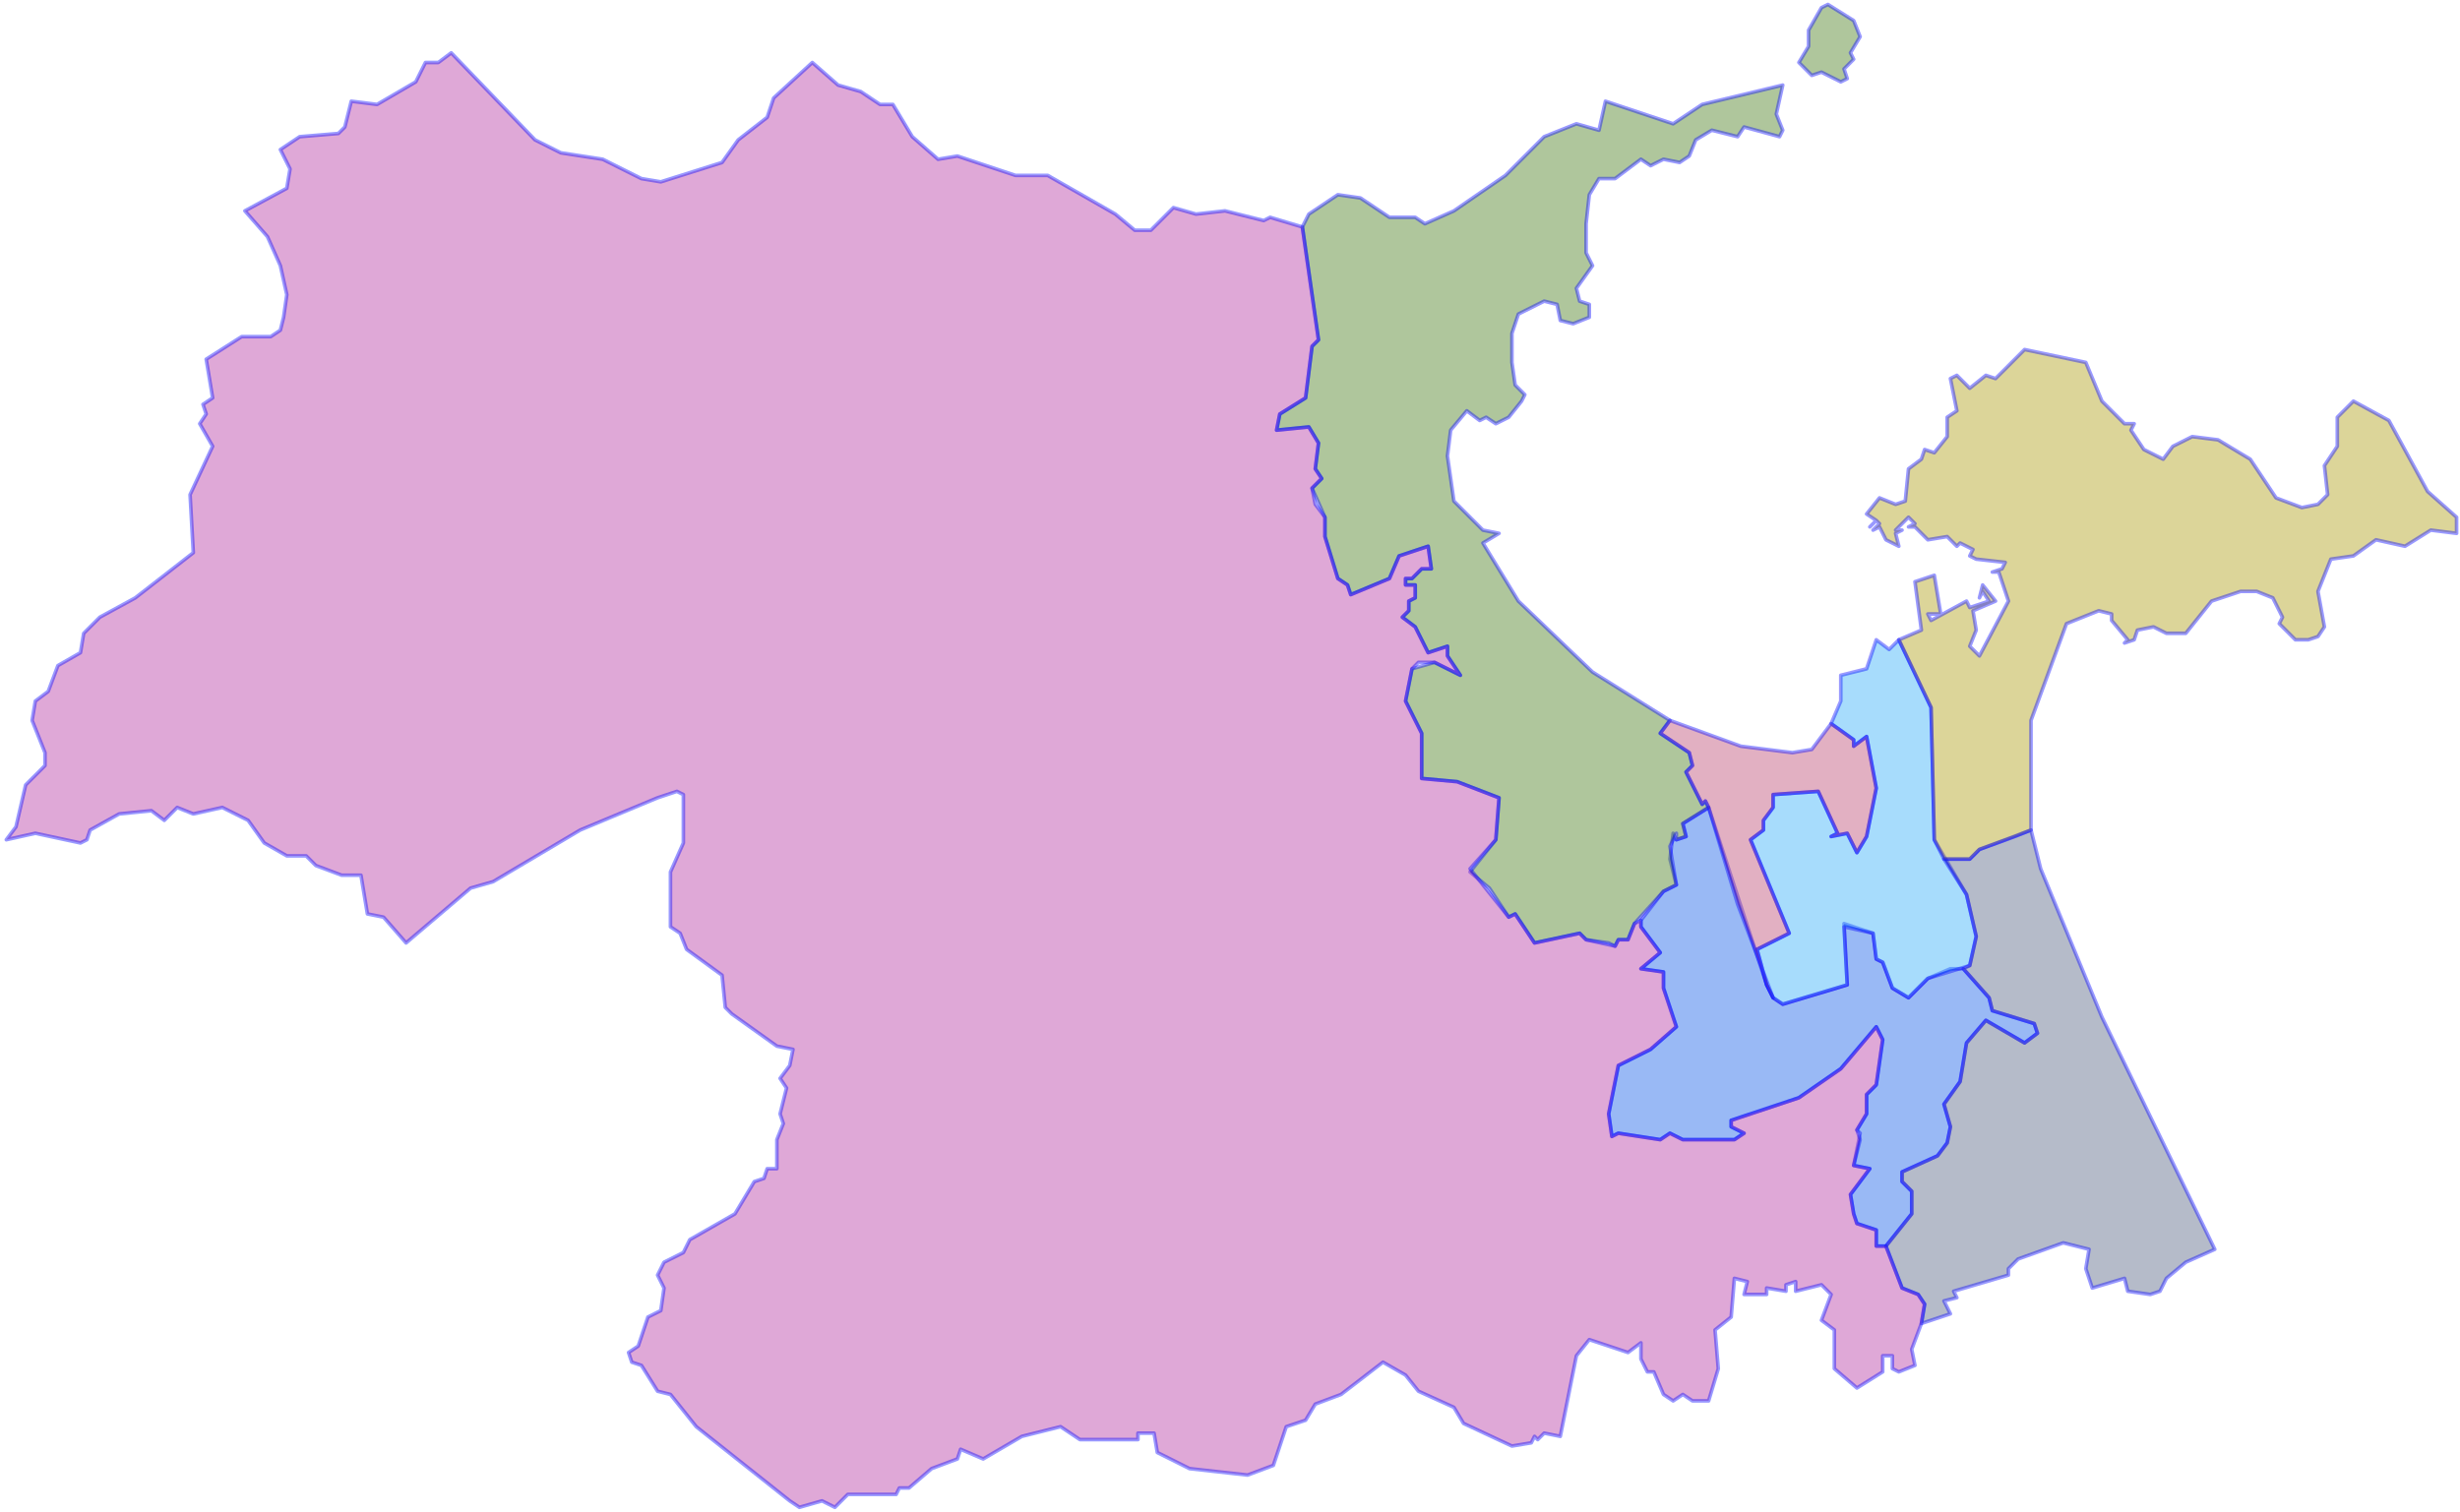
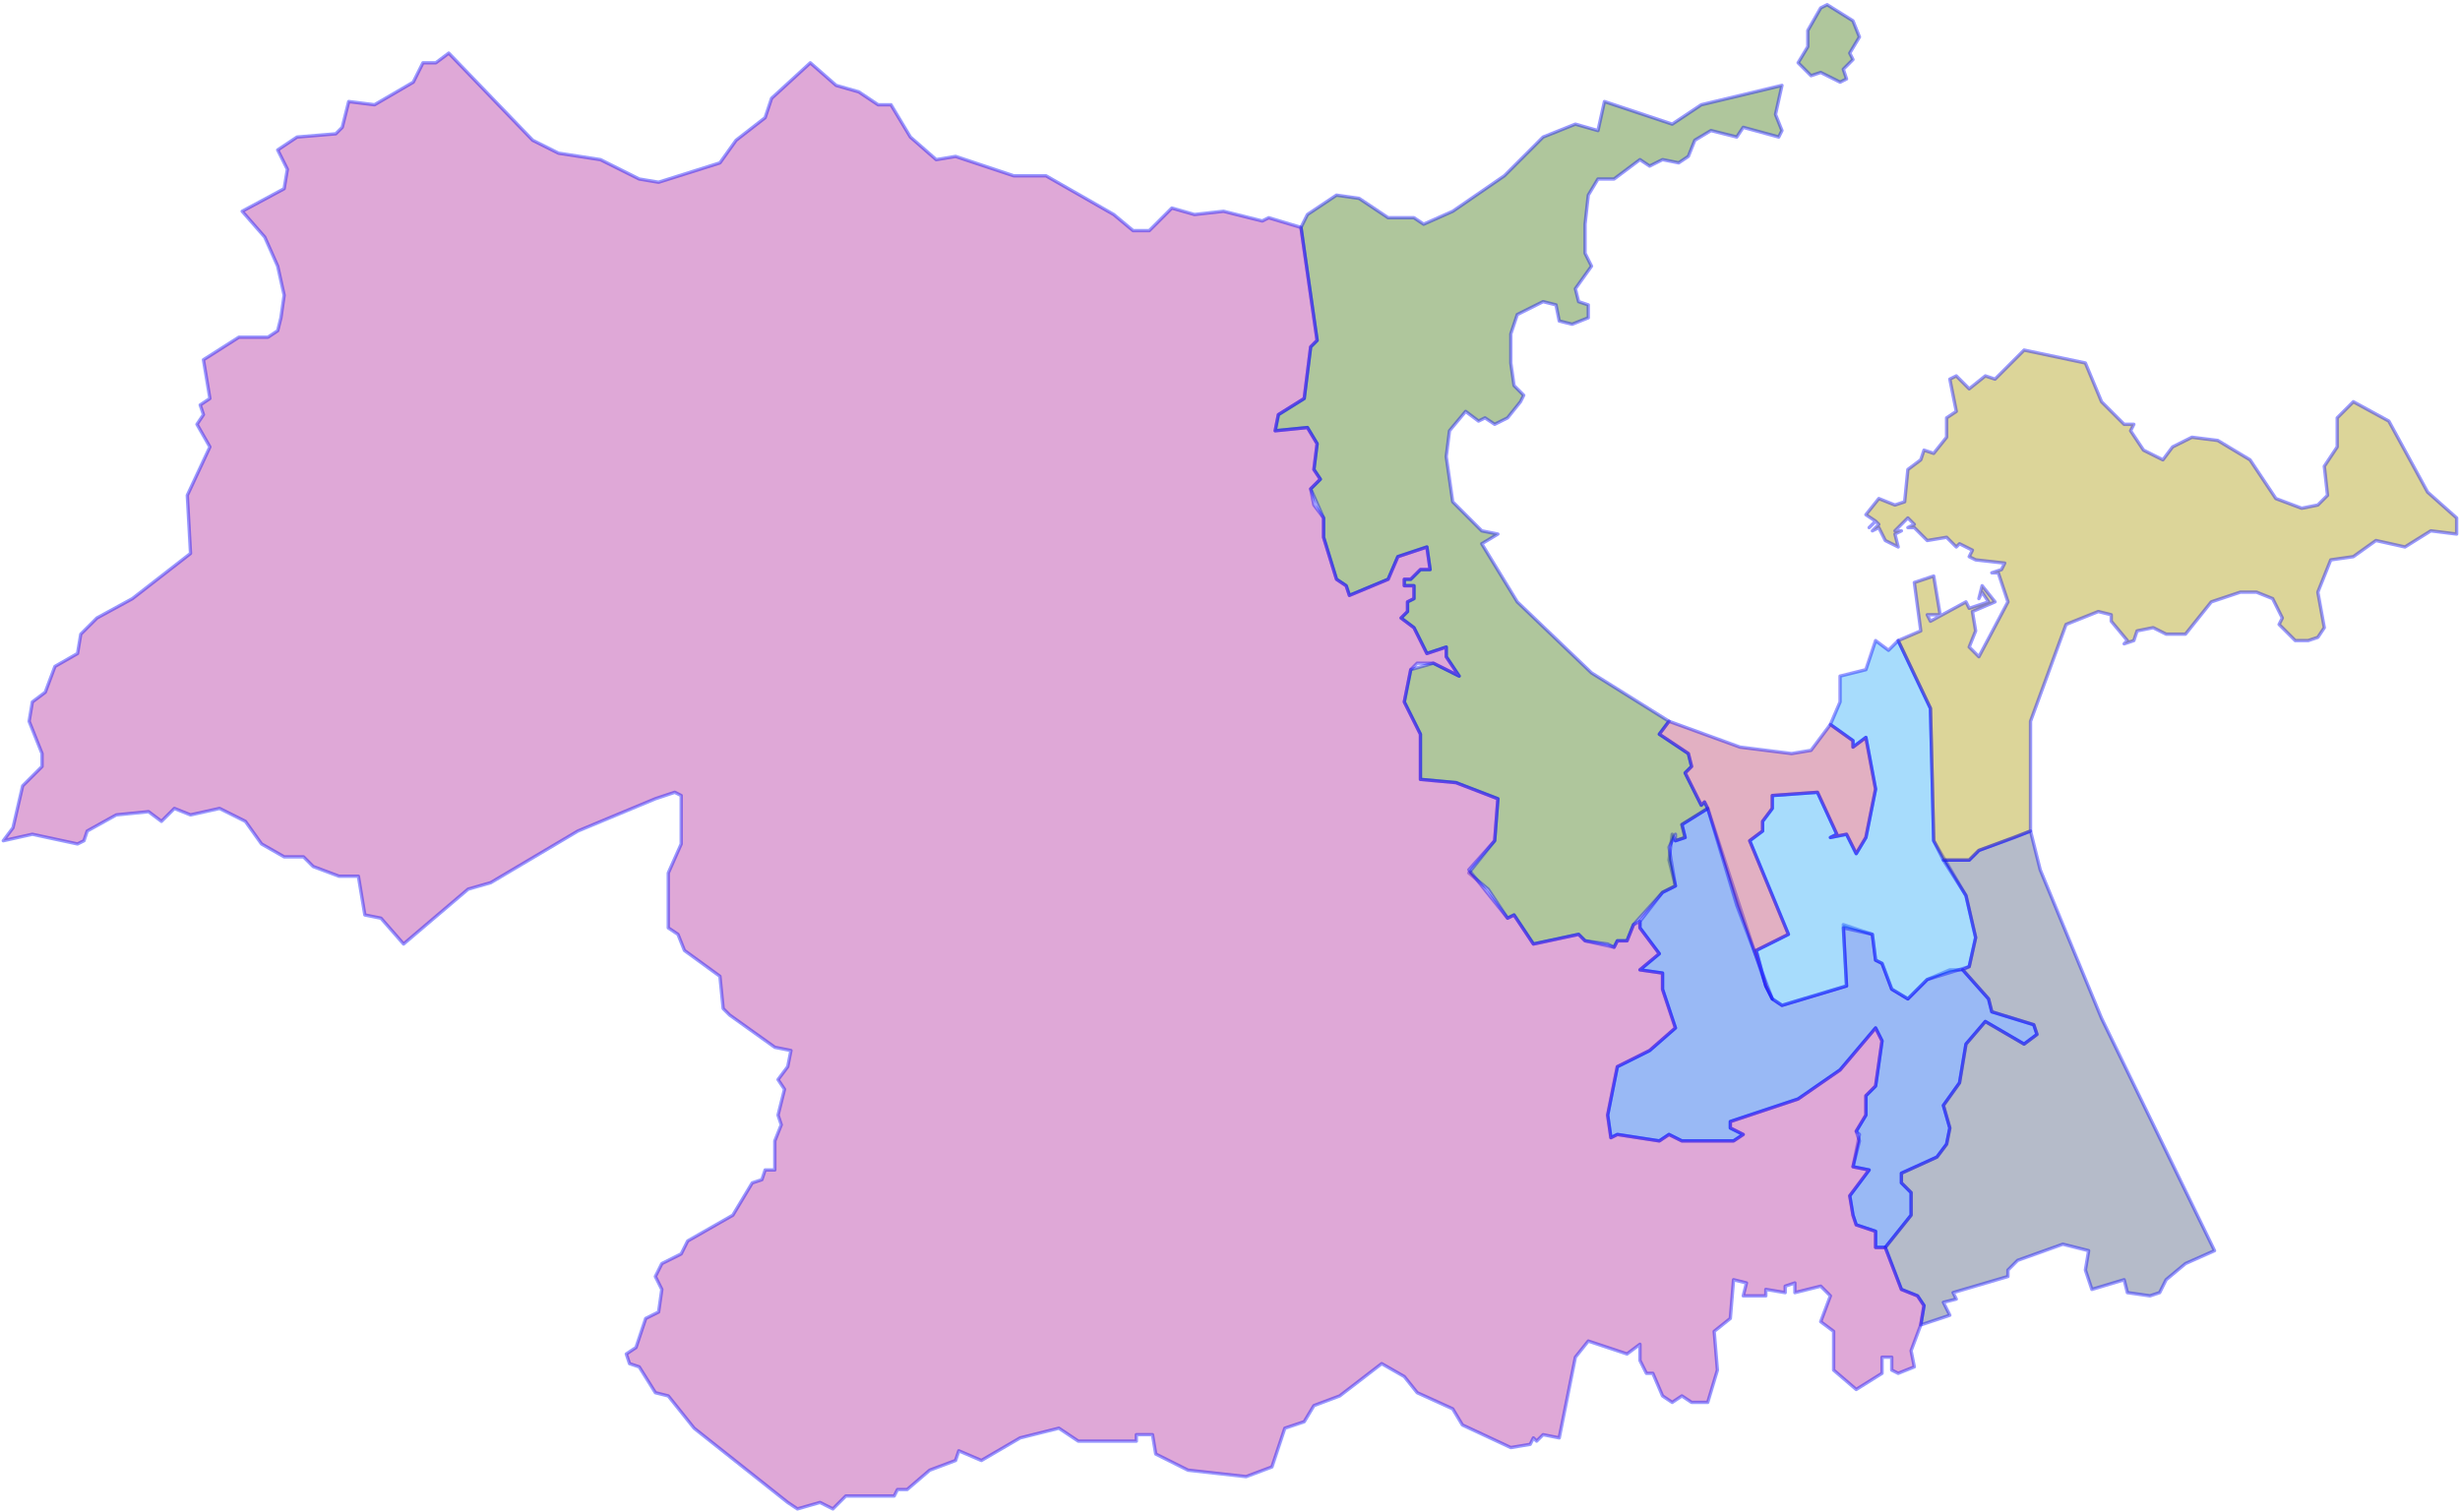
- <svg xmlns="http://www.w3.org/2000/svg" width="680" height="418" viewBox="0 0 680 418" fill="none">
-   <g id="43">
-     <g id="Group">
-       <path class="district" id="43_CamLe" fill-rule="evenodd" clip-rule="evenodd" d="M513.293 312.439L515.968 307.98V302.63L518.64 299.955L520.423 287.471L518.64 283.905L508.838 295.497L497.253 303.522L478.537 309.763V311.547L482.101 313.331L479.427 315.114H465.169L461.603 313.331L458.931 315.114L447.345 313.331L445.562 314.223L444.671 307.98L447.345 294.605L456.256 290.146L463.386 283.905L459.822 273.203V268.745L453.584 267.853L458.931 263.394L453.584 256.261V254.477L459.822 246.452L463.386 244.669L461.603 237.536L462.495 230.401L463.386 232.185L466.06 231.293L465.169 227.725L472.299 223.268L488.34 272.313L490.123 275.878L492.795 277.662L510.621 272.313L509.729 255.369L517.749 258.045L518.64 265.178L520.423 266.07L523.098 273.203L527.553 275.878L532.9 270.529L539.139 267.853H542.703L549.832 275.878L550.724 279.446L562.309 283.013L563.201 285.687L559.637 288.362L548.941 282.121L543.594 288.362L541.813 299.063L537.356 305.306L539.139 311.547L538.247 316.006L535.574 319.572L525.77 324.031V326.707L528.445 329.382V335.624L521.315 344.54H518.64V340.083L513.293 338.299L512.402 335.624L511.511 330.274L516.859 323.139L512.402 322.248L514.185 313.331L513.293 312.439Z" fill="#0051E6" fill-opacity="0.4" stroke="#0000FF" stroke-opacity="0.4" stroke-linecap="round" stroke-linejoin="round" />
-       <path class="district" id="43_HaiChau" fill-rule="evenodd" clip-rule="evenodd" d="M527.553 275.878L523.098 273.203L520.423 266.07L518.64 265.178L517.749 258.045L509.729 256.261L510.621 272.313L492.795 277.662L490.123 275.878L488.34 272.313L485.665 262.502L494.578 258.045L483.884 232.185L487.448 229.509V226.834L490.123 223.268V219.7L502.599 218.809L507.946 230.401L506.164 231.293L510.621 230.401L513.293 235.752L515.968 231.293L518.64 217.917L515.968 203.649L512.402 206.324V204.541L506.164 200.083L508.838 193.84V186.707L515.968 184.924L518.64 176.899L522.206 179.574L524.879 176.899L533.792 195.624L534.683 232.185L543.594 247.344L546.268 258.937L544.485 266.962L532.9 270.529L527.553 275.878Z" fill="#25A8F9" fill-opacity="0.4" stroke="#0000FF" stroke-opacity="0.4" stroke-linecap="round" stroke-linejoin="round" />
-       <path class="district" id="43_LienChieu" fill-rule="evenodd" clip-rule="evenodd" d="M505.272 1.23L512.402 5.689L514.185 10.147L511.511 14.606L512.402 16.389L509.729 19.064L510.621 21.74L508.838 22.631L503.491 19.956L500.817 20.848L497.253 17.281L499.925 12.822V8.364L503.491 2.122L505.272 1.23ZM444.671 260.72L438.433 259.828L436.65 258.045L424.173 260.72L418.826 252.694L417.043 253.586L411.696 245.561L406.349 241.101L413.479 232.185L414.37 220.592L402.785 216.133L392.981 215.241V202.759L388.525 193.84L390.308 184.924L396.547 183.14L403.676 186.707L400.111 181.356V178.682L394.764 180.464L391.2 173.331L387.634 170.656L389.417 168.873V166.198L391.2 165.306V161.739H388.525V159.956H390.308L392.981 157.281H395.655L394.764 151.038L386.742 153.714L384.07 159.956L373.374 164.414L372.483 161.739L369.81 159.956L366.244 148.363V143.013L362.68 134.988L365.355 132.312L363.572 129.637L364.463 122.504L361.789 118.045L352.878 118.937L353.767 114.478L360.897 110.019L362.68 95.752L364.463 93.969L360.006 62.759L361.789 59.192L369.81 53.842L376.048 54.733L384.07 60.084H391.2L393.872 61.867L401.894 58.3L416.153 48.491L426.847 37.791L435.758 34.224L441.997 36.007L443.779 27.982L462.495 34.224L470.516 28.873L492.795 23.523L491.014 31.549L492.795 36.007L491.906 37.791L482.101 35.115L480.319 37.791L473.189 36.007L468.733 38.682L466.95 43.141L464.278 44.924L459.822 44.032L456.256 45.816L453.584 44.032L446.454 49.383H441.997L439.324 53.842L438.433 61.867V69.892L440.215 73.459L435.758 79.701L436.65 83.268L439.324 84.16V87.727L434.868 89.51L431.303 88.618L430.411 84.16L426.847 83.268L419.717 86.835L417.934 92.185V100.211L418.826 106.453L421.5 109.128L420.609 110.911L417.043 115.37L413.479 117.153L410.805 115.37L409.023 116.262L405.458 113.586L401.002 118.937L400.111 126.071L401.894 138.554L409.915 146.58L414.37 147.472L409.915 150.147L419.717 166.198L440.215 185.815L461.603 199.191L458.931 202.759L466.95 208.108L467.842 211.676L466.06 213.459L470.516 222.376L471.407 221.484L472.299 223.268L465.169 227.725L466.06 231.293L463.386 232.185V230.401L461.603 233.968L463.386 244.669L459.822 246.452L451.801 255.369L450.018 259.828H447.345L446.454 261.61L444.671 260.72Z" fill="#387109" fill-opacity="0.4" stroke="#0000FF" stroke-opacity="0.4" stroke-linecap="round" stroke-linejoin="round" />
-       <path class="district" id="43_NguHanhSon" fill-rule="evenodd" clip-rule="evenodd" d="M570.33 343.648L557.854 348.108L555.179 350.783V352.567L540.03 357.024L540.921 358.808L537.356 359.7L539.138 363.267L531.117 365.941L532.009 360.592L530.226 357.916L525.77 356.133L521.315 344.54L528.445 335.624V329.382L525.77 326.707V324.031L535.574 319.572L538.247 316.006L539.138 311.547L537.356 305.306L541.813 299.063L543.594 288.362L548.941 282.121L559.637 288.362L563.201 285.687L562.309 283.013L550.724 279.446L549.832 275.878L542.703 267.853L544.485 266.962L546.268 258.937L543.594 247.344L537.356 237.536H544.485L547.16 234.86L561.418 229.509L564.092 240.21L581.024 281.229L612.216 345.432L604.197 349L598.848 353.459L597.067 357.024L594.393 357.916L588.154 357.024L587.263 353.459L578.352 356.133L576.569 350.783L577.46 345.432L570.33 343.648Z" fill="#485579" fill-opacity="0.4" stroke="#0000FF" stroke-opacity="0.4" stroke-linecap="round" stroke-linejoin="round" />
-       <g class="district" id="43_SonTra">
-         <path id="Vector" fill-rule="evenodd" clip-rule="evenodd" d="M547.16 234.86L544.485 237.536H537.356L534.683 232.185L533.792 195.624L524.879 176.899L531.117 174.223L529.336 160.847L534.683 159.064L536.464 169.764H532.9L533.792 171.548L543.594 166.198L544.485 167.981L549.832 166.198L548.051 163.522L547.16 165.306L548.051 161.739L551.615 166.198L545.377 168.873L546.268 174.223L544.485 178.682L547.16 181.356L555.179 166.198L552.507 158.172H550.724L553.398 157.281L554.29 155.497L546.268 154.605L544.485 153.714L545.377 151.93L541.813 150.147L540.921 151.038L538.247 148.363L532.9 149.255L529.336 145.688H527.553L529.336 144.796L527.553 143.013L523.987 146.58H525.77L523.987 147.472L524.879 151.038L521.315 149.255L519.532 145.688L517.749 146.58L519.532 144.796L518.64 143.905L515.968 142.121L519.532 137.663L523.987 139.446L526.662 138.554L527.553 129.637L531.117 126.962L532.009 124.287L534.683 125.179L538.247 120.72V115.37L540.921 113.586L539.139 104.669L540.921 103.778L544.485 107.344L548.941 103.778L551.615 104.669L559.637 96.644L576.569 100.211L581.025 110.911L587.263 117.153H589.937L589.046 118.937L592.612 124.287L597.959 126.962L600.631 123.395L605.978 120.72L613.108 121.612L622.021 126.962L629.151 137.663L636.28 140.338L640.736 139.446L643.409 136.771L642.519 128.746L646.083 123.395V115.37L650.538 110.911L660.343 116.262L671.037 135.879L679.058 143.013V147.472L671.928 146.58L664.798 151.038L656.777 149.255L650.538 153.714L644.3 154.605L640.736 163.522L642.519 173.331L640.736 176.007L638.062 176.899H634.498L630.042 172.439L630.932 170.656L628.259 165.306L623.804 163.522H619.346L611.327 166.198L604.197 175.115H598.85L595.284 173.331L590.829 174.223L589.937 176.899L587.263 177.79L588.154 176.899L583.699 171.548V169.764L580.133 168.873L571.222 172.439L561.418 199.191V229.509L556.962 231.293L547.16 234.86Z" fill="#A79700" fill-opacity="0.4" />
-         <path id="Vector_2" d="M518.64 143.905L519.532 144.796L517.749 146.58L519.532 145.688L521.315 149.255L524.879 151.038L523.987 147.472L525.77 146.58H523.987L527.553 143.013L529.336 144.796L527.553 145.688H529.336L532.9 149.255L538.247 148.363L540.921 151.038L541.813 150.147L545.377 151.93L544.485 153.714L546.268 154.605L554.29 155.497L553.398 157.281L550.724 158.172H552.507L555.179 166.198L547.16 181.356L544.485 178.682L546.268 174.223L545.377 168.873L551.615 166.198L548.051 161.739L547.16 165.306L548.051 163.522L549.832 166.198L544.485 167.981L543.594 166.198L533.792 171.548L532.9 169.764H536.464L534.683 159.064L529.336 160.847L531.117 174.223L524.879 176.899L533.792 195.624L534.683 232.185L537.356 237.536H544.485L547.16 234.86L556.962 231.293L561.418 229.509V199.191L571.222 172.439L580.133 168.873L583.699 169.764V171.548L588.154 176.899L587.263 177.79L589.937 176.899L590.829 174.223L595.284 173.331L598.85 175.115H604.197L611.327 166.198L619.346 163.522H623.804L628.259 165.306L630.932 170.656L630.042 172.439L634.498 176.899H638.062L640.736 176.007L642.519 173.331L640.736 163.522L644.3 154.605L650.538 153.714L656.777 149.255L664.798 151.038L671.928 146.58L679.058 147.472V143.013L671.037 135.879L660.343 116.262L650.538 110.911L646.083 115.37V123.395L642.519 128.746L643.409 136.771L640.736 139.446L636.28 140.338L629.151 137.663L622.021 126.962L613.108 121.612L605.978 120.72L600.631 123.395L597.959 126.962L592.612 124.287L589.046 118.937L589.937 117.153H587.263L581.025 110.911L576.569 100.211L559.637 96.644L551.615 104.669L548.941 103.778L544.485 107.344L540.921 103.778L539.139 104.669L540.921 113.586L538.247 115.37V120.72L534.683 125.179L532.009 124.287L531.117 126.962L527.553 129.637L526.662 138.554L523.987 139.446L519.532 137.663L515.968 142.121L518.64 143.905ZM518.64 143.905L516.859 145.688" stroke="#0000FF" stroke-opacity="0.4" stroke-linecap="round" stroke-linejoin="round" />
-       </g>
-       <path class="district" id="43_ThanhKhe" fill-rule="evenodd" clip-rule="evenodd" d="M490.123 275.878L480.319 250.018L472.299 223.268L471.407 221.484L470.516 222.376L466.061 213.459L467.842 211.676L466.95 208.108L458.931 202.759L461.603 199.191L481.21 206.324L495.47 208.108L500.817 207.216L506.164 200.083L512.402 204.541V206.324L515.968 203.649L518.64 217.917L515.968 231.293L513.293 235.752L510.621 230.401L506.164 231.293L507.947 230.401L502.6 218.809L490.123 219.7V223.268L487.448 226.834V229.509L483.884 232.185L494.578 258.045L485.666 262.502L488.34 272.313L490.123 275.878Z" fill="#B73A67" fill-opacity="0.4" stroke="#0000FF" stroke-opacity="0.4" stroke-linecap="round" stroke-linejoin="round" />
-       <path class="district" id="43_HoaVang" fill-rule="evenodd" clip-rule="evenodd" d="M531.117 365.941L528.445 373.076L529.336 377.534L524.879 379.317L523.098 378.425V374.86H520.423V379.317L513.293 383.776L507.055 378.425V367.725L503.491 365.051L506.164 357.916L503.491 355.241L496.361 357.024V354.349L493.687 355.241V357.024L488.34 356.133V357.916H482.101L482.993 354.349L479.427 353.459L478.537 364.159L474.08 367.725L474.972 378.425L472.299 387.344H467.842L465.169 385.56L462.495 387.344L459.822 385.56L457.148 379.317H455.365L453.584 375.752V371.292L450.018 373.968L439.324 370.401L435.758 374.86L431.303 397.153L426.847 396.261L425.064 398.044L424.173 397.153L423.281 398.936L417.934 399.828L404.566 393.585L401.894 389.126L392.089 384.668L388.525 380.209L382.287 376.643L370.701 385.56L363.572 388.236L360.897 392.693L355.55 394.477L351.986 405.177L344.856 407.853L328.814 406.069L319.903 401.61L319.011 396.261H314.556V398.044H298.513L293.166 394.477L282.472 397.153L271.777 403.394L265.538 400.718L264.649 403.394L257.519 406.069L251.28 411.42H248.606L247.715 413.202H234.346L230.782 416.77L227.218 414.986L220.98 416.77L218.305 414.986L192.46 394.477L185.33 385.56L181.766 384.668L177.309 377.534L174.636 376.643L173.745 373.968L176.419 372.184L179.092 364.159L182.658 362.376L183.549 356.133L181.766 352.567L183.549 349L188.896 346.324L190.677 342.757L203.154 335.624L208.503 326.707L211.176 325.815L212.067 323.139H214.741V315.114L216.522 310.655L215.631 307.98L217.414 300.847L215.631 298.171L218.305 294.605L219.197 290.146L214.741 289.254L202.264 280.338L200.482 278.554L199.59 269.637L189.788 262.502L188.005 258.045L185.33 256.261V241.101L188.896 233.077V219.7L187.113 218.809L181.766 220.592L160.377 229.509L136.315 243.777L130.076 245.561L112.252 260.72L106.014 253.586L101.558 252.694L99.775 241.993H94.428L87.299 239.318L84.625 236.644H79.278L73.039 233.077L68.583 226.834L61.453 223.268L53.433 225.052L48.977 223.268L45.412 226.834L41.847 224.16L32.935 225.052L24.914 229.509L24.023 232.185L22.241 233.077L9.764 230.401L1.743 232.185L4.417 228.617L7.09 217.025L12.437 211.676V208.108L8.873 199.191L9.764 193.84L13.329 191.166L16.002 184.032L22.241 180.464L23.132 175.115L27.588 170.656L37.391 165.306L53.433 152.822L52.541 136.771L58.78 123.395L55.215 117.153L56.998 114.478L56.106 111.803L58.78 110.02L56.998 99.319L66.801 93.077H74.822L77.495 91.294L78.386 87.727L79.278 81.485L77.495 73.459L73.93 65.434L67.692 58.3L79.278 52.058L80.169 46.708L77.495 41.358L82.842 37.791L93.537 36.899L95.319 35.115L97.102 27.982L104.231 28.873L114.926 22.631L117.599 17.281H121.164L124.729 14.606L147.9 38.682L155.03 42.249L166.616 44.032L177.309 49.383L182.658 50.275L199.59 44.924L204.046 38.682L212.067 32.44L213.85 27.09L224.544 17.281L231.674 23.523L237.912 25.307L243.259 28.873H246.823L252.172 37.791L259.3 44.032L264.649 43.141L280.689 48.491H289.602L308.317 59.192L313.664 63.65H318.12L324.358 57.408L330.597 59.192L338.618 58.3L349.312 60.975L351.095 60.084L360.006 62.759L364.463 93.969L362.68 95.752L360.897 110.02L353.767 114.478L352.878 118.937L361.789 118.045L364.463 122.504L363.572 129.637L365.355 132.312L362.68 134.988L363.572 139.446L366.244 143.013V148.363L369.81 159.956L372.483 161.739L373.374 164.414L384.07 159.956L386.742 153.714L394.764 151.038L395.655 157.281H392.981L390.308 159.956H388.525V161.739H391.2V165.306L389.417 166.198V168.873L387.634 170.656L391.2 173.331L394.764 180.464L400.111 178.682V181.356L403.676 186.707L396.547 183.14H392.089L390.308 184.924L388.525 193.84L392.981 202.759V215.241L402.785 216.133L414.37 220.592L413.479 232.185L406.349 240.21L417.043 253.586L418.826 252.694L424.173 260.72L436.65 258.045L438.433 259.829L446.454 261.61L447.345 259.829H450.018L451.801 255.369L453.584 254.477V256.261L458.931 263.394L453.584 267.853L459.822 268.745V273.203L463.386 283.905L456.256 290.146L447.345 294.605L444.671 307.98L445.562 314.223L447.345 313.331L458.931 315.114L461.603 313.331L465.169 315.114H479.427L482.101 313.331L478.537 311.547V309.763L497.253 303.522L508.838 295.497L518.64 283.905L520.423 287.471L518.64 299.955L515.968 302.63V307.98L513.293 312.439L514.185 315.114L512.402 322.248L516.859 323.139L511.511 330.274L512.402 335.624L513.293 338.299L518.64 340.083V344.54H521.315L525.77 356.133L530.226 357.916L532.009 360.592L531.117 365.941Z" fill="#B0279C" fill-opacity="0.4" stroke="#0000FF" stroke-opacity="0.4" stroke-linecap="round" stroke-linejoin="round" />
+ <svg xmlns="http://www.w3.org/2000/svg" width="734" height="451" viewBox="0 0 734 451" fill="none">
+   <g id="43" name="Đà Nẵng">
+     <path class="district" id="4307" name="Cẩm Lệ" fill-rule="evenodd" clip-rule="evenodd" d="M553.847 337.623L556.738 332.806V327.025L559.626 324.135L561.553 310.648L559.626 306.795L549.032 319.319L536.511 327.989L516.284 334.732V336.659L520.136 338.587L517.246 340.513H501.836L497.982 338.587L495.094 340.513L482.573 338.587L480.646 339.55L479.683 332.806L482.573 318.355L492.203 313.538L499.909 306.795L496.057 295.233V290.417L489.316 289.453L495.094 284.636L489.316 276.929V275.002L496.057 266.332L499.909 264.405L497.982 256.699L498.946 248.99L499.909 250.918L502.799 249.954L501.836 246.099L509.542 241.284L526.879 294.271L528.806 298.123L531.693 300.05L550.959 294.271L549.995 275.965L558.663 278.857L559.626 286.563L561.553 287.527L564.444 295.233L569.259 298.123L575.038 292.344L581.78 289.453H585.632L593.337 298.123L594.301 301.978L606.822 305.832L607.786 308.721L603.934 311.611L592.374 304.868L586.595 311.611L584.67 323.172L579.853 329.917L581.78 336.659L580.816 341.477L577.927 345.329L567.332 350.147V353.038L570.223 355.928V362.672L562.517 372.304H559.626V367.489L553.847 365.562L552.884 362.672L551.921 356.892L557.701 349.183L552.884 348.22L554.811 338.587L553.847 337.623Z" fill="#0051E6" fill-opacity="0.4" stroke="#0000FF" stroke-opacity="0.4" stroke-linecap="round" stroke-linejoin="round" />
+     <path class="district" id="4306" name="Hải Châu" fill-rule="evenodd" clip-rule="evenodd" d="M569.259 298.123L564.444 295.233L561.553 287.527L559.626 286.563L558.663 278.857L549.995 276.929L550.959 294.271L531.693 300.05L528.806 298.123L526.879 294.271L523.988 283.672L533.62 278.857L522.063 250.918L525.915 248.027V245.137L528.806 241.284V237.429L542.289 236.467L548.068 248.99L546.142 249.954L550.959 248.99L553.847 254.772L556.738 249.954L559.626 235.503L556.738 220.088L552.884 222.978V221.052L546.142 216.235L549.032 209.491V201.784L556.738 199.858L559.626 191.188L563.48 194.078L566.369 191.188L576.002 211.418L576.964 250.918L586.595 267.295L589.485 279.82L587.558 288.49L575.038 292.344L569.259 298.123Z" fill="#25A8F9" fill-opacity="0.4" stroke="#0000FF" stroke-opacity="0.4" stroke-linecap="round" stroke-linejoin="round" />
+     <path class="district" id="4305" name="Liên Chiểu" fill-rule="evenodd" clip-rule="evenodd" d="M545.178 1.398L552.884 6.215L554.811 11.032L551.921 15.849L552.884 17.776L549.995 20.666L550.959 23.556L549.032 24.52L543.253 21.629L540.363 22.593L536.511 18.739L539.399 13.922V9.105L543.253 2.361L545.178 1.398ZM479.683 281.747L472.941 280.783L471.014 278.857L457.529 281.747L451.75 273.075L449.823 274.039L444.044 265.369L438.266 260.551L445.971 250.918L446.934 238.393L434.414 233.576L423.818 232.612V219.126L419.002 209.491L420.929 199.858L427.672 197.93L435.377 201.784L431.524 196.003V193.114L425.745 195.039L421.893 187.333L418.039 184.443L419.966 182.517V179.627L421.893 178.663V174.809H419.002V172.883H420.929L423.818 169.993H426.708L425.745 163.248L417.075 166.139L414.187 172.883L402.627 177.699L401.664 174.809L398.775 172.883L394.921 160.358V154.578L391.07 145.908L393.961 143.017L392.034 140.127L392.997 132.42L390.107 127.603L380.476 128.567L381.437 123.749L389.143 118.932L391.07 103.518L392.997 101.591L388.18 67.872L390.107 64.019L398.775 58.238L405.517 59.202L414.187 64.982H421.893L424.781 66.909L433.451 63.055L448.861 52.458L460.419 40.897L470.05 37.044L476.793 38.97L478.719 30.3L498.946 37.044L507.615 31.263L531.693 25.483L529.769 34.153L531.693 38.97L530.733 40.897L520.136 38.007L518.21 40.897L510.504 38.97L505.688 41.861L503.761 46.678L500.873 48.604L496.057 47.641L492.203 49.568L489.316 47.641L481.61 53.421H476.793L473.904 58.238L472.941 66.909V75.579L474.867 79.433L470.05 86.177L471.014 90.03L473.904 90.994V94.847L469.088 96.774L465.235 95.811L464.271 90.994L460.419 90.03L452.713 93.884L450.786 99.664V108.335L451.75 115.079L454.64 117.969L453.677 119.895L449.823 124.713L445.971 126.639L443.081 124.713L441.156 125.676L437.303 122.785L432.487 128.567L431.524 136.274L433.451 149.76L442.12 158.432L446.934 159.395L442.12 162.285L452.713 179.627L474.867 200.82L497.982 215.272L495.094 219.126L503.761 224.905L504.725 228.76L502.799 230.687L507.615 240.32L508.578 239.357L509.542 241.284L501.836 246.099L502.799 249.954L499.909 250.918V248.99L497.982 252.844L499.909 264.405L496.057 266.332L487.388 275.965L485.461 280.783H482.573L481.61 282.708L479.683 281.747Z" fill="#387109" fill-opacity="0.4" stroke="#0000FF" stroke-opacity="0.4" stroke-linecap="round" stroke-linejoin="round" />
+     <path class="district" id="4304" name="Ngũ Hành Sơn" fill-rule="evenodd" clip-rule="evenodd" d="M615.491 371.341L602.007 376.159L599.116 379.049V380.977L582.743 385.792L583.706 387.719L579.853 388.683L581.779 392.537L573.111 395.426L574.075 389.647L572.148 386.756L567.332 384.829L562.517 372.304L570.223 362.672V355.928L567.332 353.038V350.147L577.927 345.329L580.816 341.477L581.779 336.659L579.853 329.917L584.67 323.172L586.595 311.611L592.374 304.868L603.934 311.611L607.786 308.721L606.822 305.832L594.301 301.978L593.337 298.123L585.632 289.453L587.558 288.49L589.485 279.82L586.595 267.295L579.853 256.699H587.558L590.449 253.808L605.859 248.027L608.749 259.588L627.048 303.904L660.759 373.268L652.093 377.123L646.312 381.94L644.387 385.792L641.497 386.756L634.754 385.792L633.791 381.94L624.16 384.829L622.233 379.049L623.196 373.268L615.491 371.341Z" fill="#485579" fill-opacity="0.4" stroke="#0000FF" stroke-opacity="0.4" stroke-linecap="round" stroke-linejoin="round" />
+     <g class="district" id="4303" name="Sơn Trà">
+       <path id="Vector" fill-rule="evenodd" clip-rule="evenodd" d="M590.449 253.808L587.558 256.699H579.853L576.964 250.918L576.002 211.418L566.369 191.188L573.11 188.297L571.186 173.845L576.964 171.919L578.889 183.479H575.038L576.002 185.407L586.595 179.627L587.558 181.553L593.337 179.627L591.412 176.735L590.449 178.663L591.412 174.809L595.264 179.627L588.522 182.517L589.485 188.297L587.558 193.114L590.449 196.003L599.116 179.627L596.228 170.955H594.301L597.191 169.993L598.155 168.065L589.485 167.102L587.558 166.139L588.522 164.212L584.67 162.285L583.706 163.248L580.816 160.358L575.038 161.322L571.186 157.468H569.259L571.186 156.504L569.259 154.578L565.405 158.432H567.332L565.405 159.395L566.369 163.248L562.517 161.322L560.59 157.468L558.663 158.432L560.59 156.504L559.626 155.542L556.738 153.614L560.59 148.798L565.405 150.724L568.296 149.76L569.259 140.127L573.11 137.237L574.074 134.347L576.964 135.31L580.816 130.493V124.713L583.706 122.785L581.78 113.152L583.706 112.189L587.558 116.042L592.374 112.189L595.264 113.152L603.934 104.481L622.233 108.335L627.049 119.895L633.791 126.639H636.681L635.718 128.567L639.572 134.347L645.351 137.237L648.239 133.383L654.018 130.493L661.723 131.457L671.356 137.237L679.062 148.798L686.767 151.688L691.583 150.724L694.472 147.834L693.51 139.164L697.362 133.383V124.713L702.177 119.895L712.773 125.676L724.331 146.87L733 154.578V159.395L725.294 158.432L717.588 163.248L708.919 161.322L702.177 166.139L695.435 167.102L691.583 176.735L693.51 187.333L691.583 190.224L688.693 191.188H684.841L680.025 186.369L680.987 184.443L678.098 178.663L673.283 176.735H668.465L659.799 179.627L652.093 189.26H646.314L642.46 187.333L637.645 188.297L636.681 191.188L633.791 192.15L634.754 191.188L629.939 185.407V183.479L626.085 182.517L616.455 186.369L605.859 215.272V248.027L601.043 249.954L590.449 253.808Z" fill="#A79700" fill-opacity="0.4" />
+       <path id="Vector_2" d="M559.626 155.542L560.59 156.504L558.663 158.432L560.59 157.468L562.517 161.322L566.369 163.248L565.405 159.395L567.332 158.432H565.405L569.259 154.578L571.186 156.504L569.259 157.468H571.186L575.038 161.322L580.816 160.358L583.706 163.248L584.67 162.285L588.522 164.212L587.558 166.139L589.485 167.102L598.155 168.065L597.191 169.993L594.301 170.955H596.228L599.116 179.627L590.449 196.003L587.558 193.114L589.485 188.297L588.522 182.517L595.264 179.627L591.412 174.809L590.449 178.663L591.412 176.735L593.337 179.627L587.558 181.553L586.595 179.627L576.002 185.407L575.038 183.479H578.889L576.964 171.919L571.186 173.845L573.11 188.297L566.369 191.188L576.002 211.418L576.964 250.918L579.853 256.699H587.558L590.449 253.808L601.043 249.954L605.859 248.027V215.272L616.455 186.369L626.085 182.517L629.939 183.479V185.407L634.754 191.188L633.791 192.15L636.681 191.188L637.645 188.297L642.46 187.333L646.314 189.26H652.093L659.799 179.627L668.465 176.735H673.283L678.098 178.663L680.987 184.443L680.025 186.369L684.841 191.188H688.693L691.583 190.224L693.51 187.333L691.583 176.735L695.435 167.102L702.177 166.139L708.919 161.322L717.588 163.248L725.294 158.432L733 159.395V154.578L724.331 146.87L712.773 125.676L702.177 119.895L697.362 124.713V133.383L693.51 139.164L694.472 147.834L691.583 150.724L686.767 151.688L679.062 148.798L671.356 137.237L661.723 131.457L654.018 130.493L648.239 133.383L645.351 137.237L639.572 134.347L635.718 128.567L636.681 126.639H633.791L627.049 119.895L622.233 108.335L603.934 104.481L595.264 113.152L592.374 112.189L587.558 116.042L583.706 112.189L581.78 113.152L583.706 122.785L580.816 124.713V130.493L576.964 135.31L574.074 134.347L573.11 137.237L569.259 140.127L568.296 149.76L565.405 150.724L560.59 148.798L556.738 153.614L559.626 155.542ZM559.626 155.542L557.701 157.468" stroke="#0000FF" stroke-opacity="0.4" stroke-linecap="round" stroke-linejoin="round" />
    </g>
+     <path class="district" id="4302" name="Thanh Khê" fill-rule="evenodd" clip-rule="evenodd" d="M528.806 298.123L518.21 270.184L509.542 241.284L508.578 239.357L507.615 240.32L502.8 230.687L504.725 228.76L503.761 224.905L495.094 219.126L497.982 215.272L519.173 222.978L534.584 224.905L540.363 223.942L546.142 216.235L552.884 221.052V222.978L556.738 220.088L559.626 235.503L556.738 249.954L553.847 254.772L550.959 248.99L546.142 249.954L548.069 248.99L542.29 236.467L528.806 237.429V241.284L525.914 245.137V248.027L522.063 250.918L533.62 278.857L523.989 283.672L526.879 294.271L528.806 298.123Z" fill="#B73A67" fill-opacity="0.4" stroke="#0000FF" stroke-opacity="0.4" stroke-linecap="round" stroke-linejoin="round" />
+     <path class="district" id="4301" name="Hòa Vang" fill-rule="evenodd" clip-rule="evenodd" d="M573.11 395.426L570.223 403.134L571.186 407.951L566.369 409.877L564.444 408.913V405.062H561.553V409.877L553.847 414.694L547.105 408.913V397.353L543.253 394.464L546.142 386.756L543.253 383.866L535.547 385.792V382.902L532.657 383.866V385.792L526.878 384.829V386.756H520.136L521.1 382.902L517.246 381.94L516.284 393.5L511.467 397.353L512.431 408.913L509.542 418.549H504.725L501.836 416.622L498.946 418.549L496.057 416.622L493.167 409.877H491.24L489.315 406.025V401.207L485.461 404.098L473.904 400.244L470.05 405.062L465.235 429.147L460.419 428.183L458.492 430.109L457.529 429.147L456.565 431.073L450.786 432.037L436.338 425.292L433.451 420.474L422.854 415.658L419.002 410.841L412.26 406.988L399.738 416.622L392.034 419.513L389.143 424.328L383.364 426.256L379.512 437.816L371.806 440.707L354.468 438.779L344.838 433.962L343.874 428.183H339.059V430.109H321.72L315.941 426.256L304.384 429.147L292.825 435.889L286.082 432.998L285.121 435.889L277.415 438.779L270.672 444.56H267.782L266.819 446.486H252.371L248.519 450.341L244.667 448.413L237.925 450.341L235.034 448.413L207.102 426.256L199.396 416.622L195.544 415.658L190.727 407.951L187.838 406.988L186.875 404.098L189.765 402.171L192.654 393.5L196.508 391.574L197.471 384.829L195.544 380.977L197.471 377.123L203.25 374.232L205.175 370.378L218.659 362.672L224.44 353.038L227.329 352.074L228.292 349.183H231.182V340.513L233.107 335.696L232.144 332.806L234.071 325.099L232.144 322.208L235.034 318.355L235.998 313.538L231.182 312.574L217.698 302.942L215.772 301.014L214.808 291.38L204.214 283.672L202.287 278.857L199.396 276.929V260.551L203.25 251.882V237.429L201.323 236.467L195.544 238.393L172.427 248.027L146.422 263.442L139.679 265.369L120.416 281.747L113.674 274.039L108.858 273.075L106.931 261.514H101.152L93.447 258.624L90.557 255.735H84.778L78.036 251.882L73.22 245.137L65.514 241.284L56.846 243.211L52.03 241.284L48.177 245.137L44.325 242.248L34.693 243.211L26.024 248.027L25.061 250.918L23.134 251.882L9.65 248.99L0.981 250.918L3.871 247.063L6.76 234.539L12.54 228.76V224.905L8.687 215.272L9.65 209.49L13.503 206.602L16.392 198.894L23.134 195.039L24.098 189.26L28.914 184.443L39.508 178.663L56.846 165.175L55.883 147.834L62.625 133.383L58.772 126.639L60.699 123.749L59.735 120.859L62.625 118.933L60.699 107.372L71.294 100.628H79.962L82.852 98.701L83.815 94.847L84.778 88.103L82.852 79.433L78.999 70.763L72.257 63.055L84.778 56.312L85.741 50.531L82.852 44.751L88.631 40.897L100.189 39.934L102.115 38.007L104.042 30.3L111.747 31.263L123.306 24.52L126.195 18.739H130.047L133.9 15.849L158.943 41.861L166.649 45.714L179.17 47.641L190.727 53.421L196.508 54.385L214.808 48.605L219.623 41.861L228.292 35.117L230.219 29.337L241.777 18.739L249.483 25.483L256.225 27.41L262.003 31.263H265.855L271.636 40.897L279.34 47.641L285.121 46.678L302.457 52.458H312.089L332.316 64.019L338.095 68.836H342.911L349.652 62.092L356.395 64.019L365.064 63.055L376.622 65.945L378.549 64.982L388.18 67.872L392.997 101.591L391.07 103.518L389.143 118.933L381.437 123.749L380.476 128.566L390.107 127.603L392.997 132.42L392.034 140.127L393.961 143.017L391.07 145.908L392.034 150.724L394.921 154.578V160.358L398.775 172.883L401.664 174.809L402.627 177.699L414.187 172.883L417.075 166.139L425.745 163.248L426.708 169.993H423.818L420.929 172.883H419.002V174.809H421.893V178.663L419.966 179.627V182.517L418.039 184.443L421.893 187.333L425.745 195.039L431.524 193.114V196.003L435.377 201.784L427.672 197.93H422.854L420.929 199.858L419.002 209.49L423.818 219.126V232.612L434.414 233.575L446.934 238.393L445.971 250.918L438.265 259.588L449.823 274.039L451.75 273.075L457.529 281.747L471.014 278.857L472.941 280.784L481.61 282.708L482.573 280.784H485.461L487.388 275.965L489.315 275.002V276.929L495.094 284.636L489.315 289.453L496.057 290.417V295.233L499.909 306.795L492.203 313.538L482.573 318.355L479.683 332.806L480.646 339.55L482.573 338.587L495.094 340.513L497.982 338.587L501.836 340.513H517.246L520.136 338.587L516.284 336.659V334.732L536.511 327.989L549.032 319.319L559.626 306.795L561.553 310.648L559.626 324.135L556.738 327.025V332.806L553.847 337.623L554.811 340.513L552.884 348.22L557.701 349.183L551.921 356.892L552.884 362.672L553.847 365.562L559.626 367.489V372.304H562.517L567.332 384.829L572.147 386.756L574.074 389.647L573.11 395.426Z" fill="#B0279C" fill-opacity="0.4" stroke="#0000FF" stroke-opacity="0.4" stroke-linecap="round" stroke-linejoin="round" />
  </g>
</svg>
